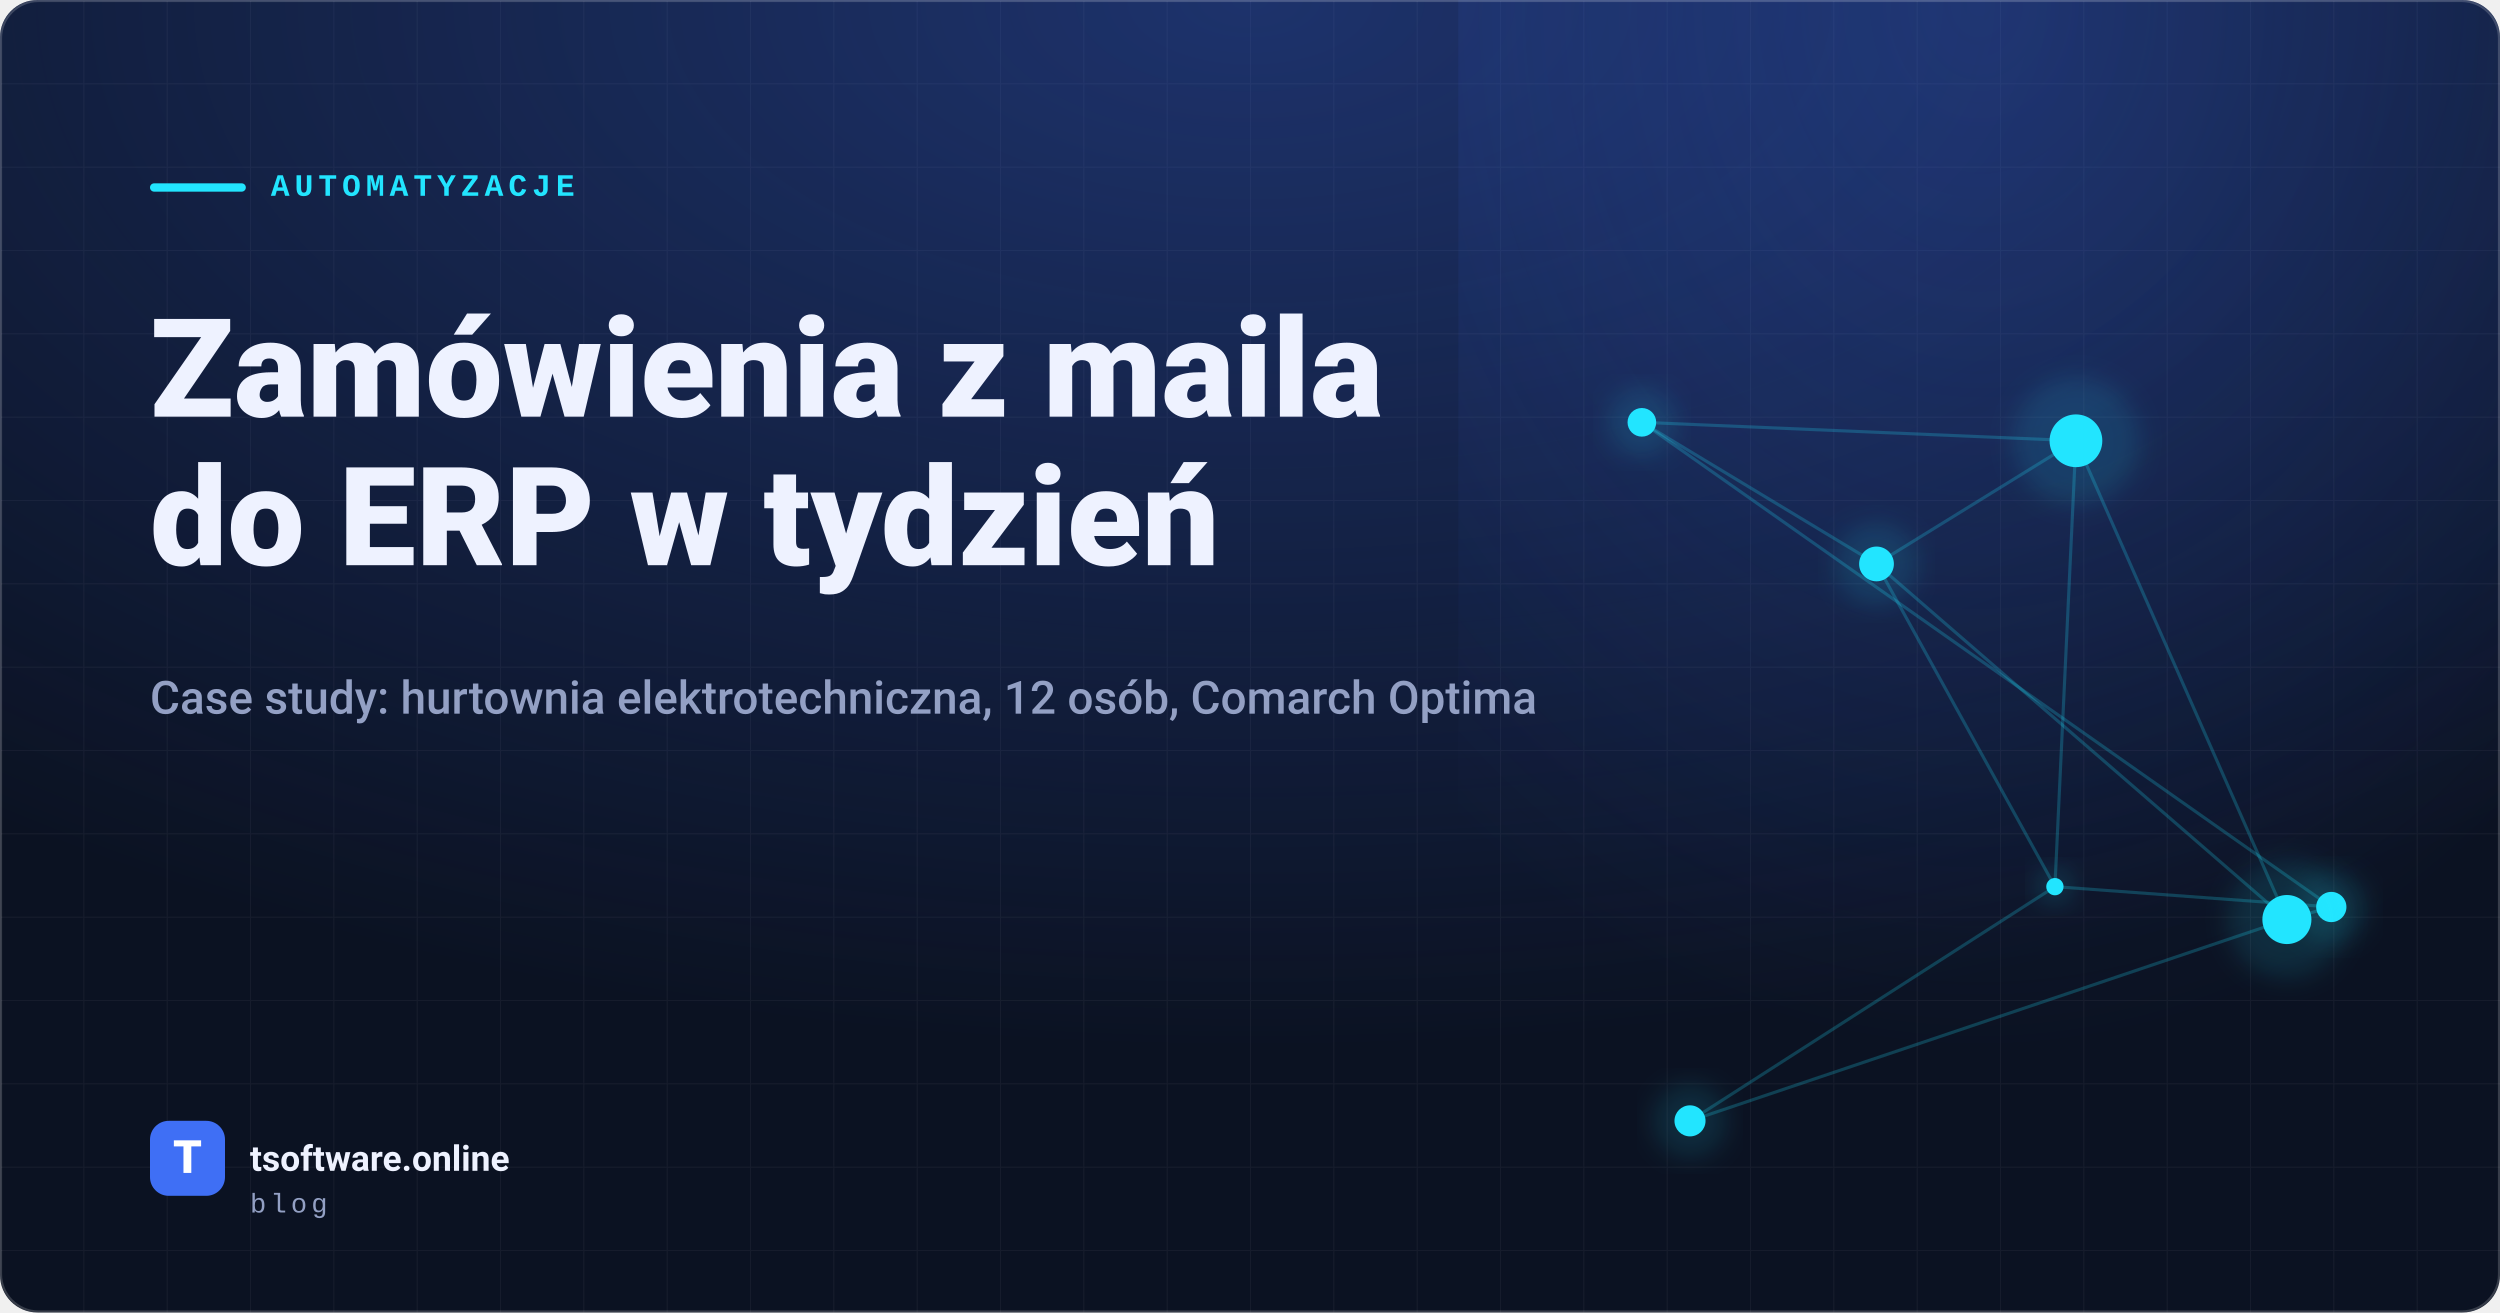
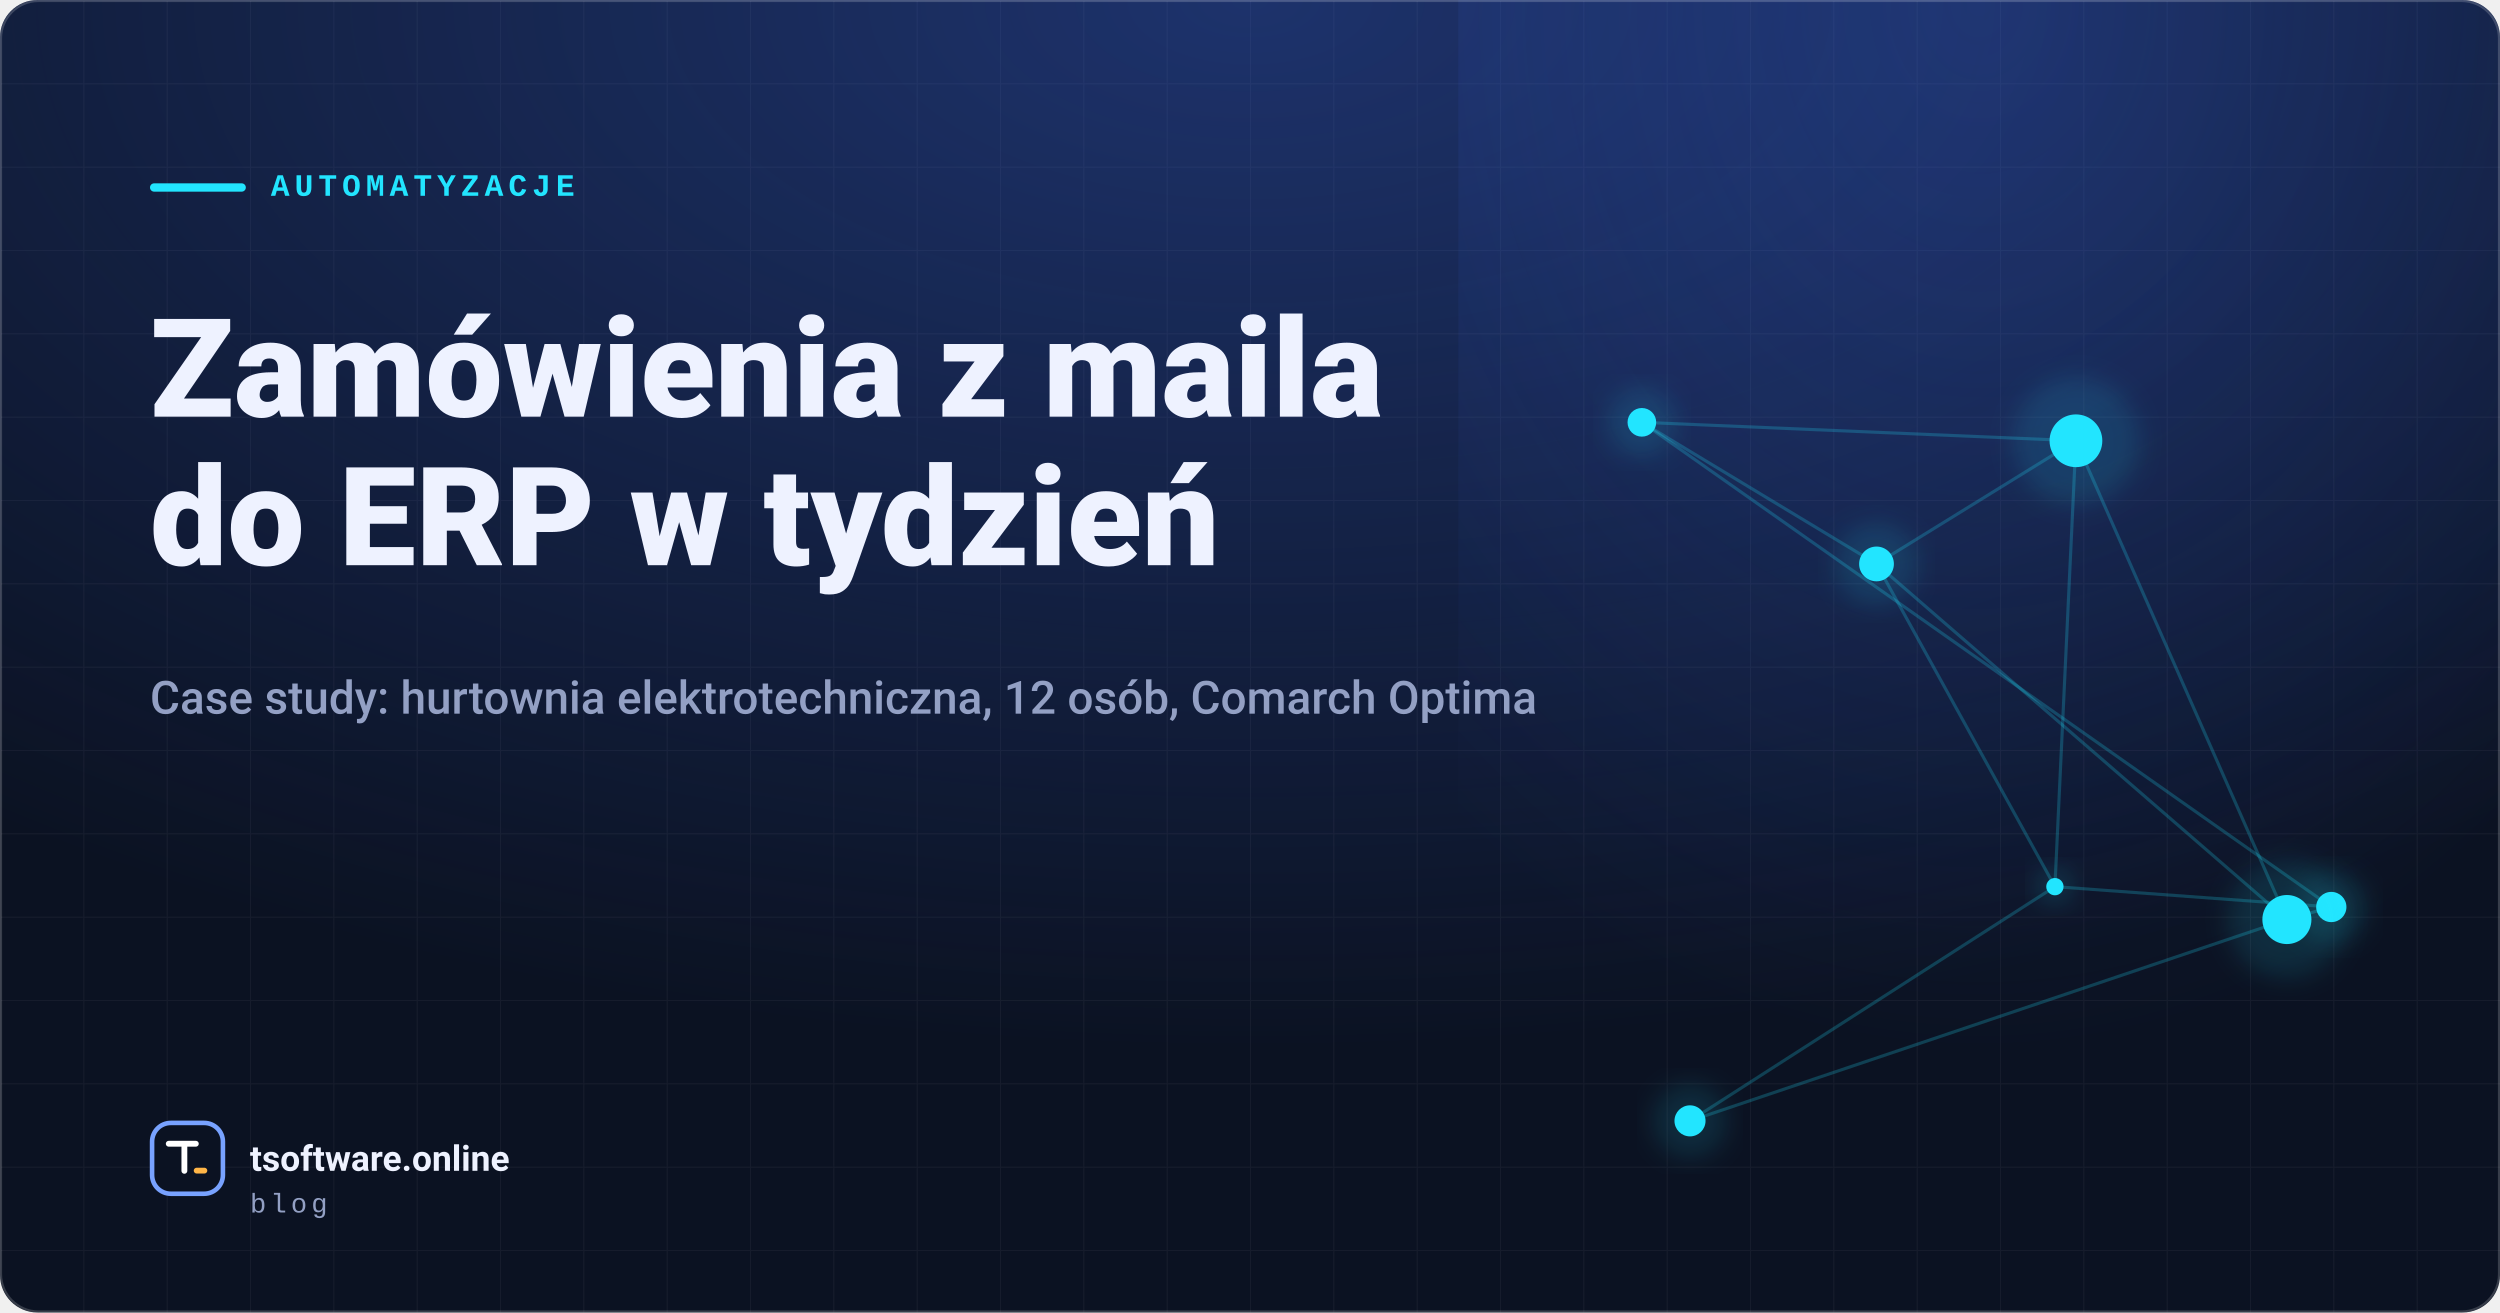
<svg xmlns="http://www.w3.org/2000/svg" viewBox="0 0 1200 630" width="1200" height="630" role="img" aria-label="Zamówienia z maila do ERP w tydzień" font-family="'IBM Plex Sans','Segoe UI',Roboto,Helvetica,Arial,sans-serif">
  <defs>
-     <pattern id="g3y5p13-grid" width="40" height="40" patternUnits="userSpaceOnUse">
+     <pattern id="gjd1sdt-grid" width="40" height="40" patternUnits="userSpaceOnUse">
      <path d="M40 0H0V40" fill="none" stroke="rgba(255,255,255,0.045)" stroke-width="1" />
    </pattern>
-     <radialGradient id="g3y5p13-glow" cx="50%" cy="0%" r="80%">
+     <radialGradient id="gjd1sdt-glow" cx="50%" cy="0%" r="80%">
      <stop offset="0" stop-color="#3f6ff5" stop-opacity="0.35" />
      <stop offset="1" stop-color="#3f6ff5" stop-opacity="0" />
    </radialGradient>
-     <linearGradient id="g3y5p13-neonbar" x1="0" x2="1">
+     <linearGradient id="gjd1sdt-neonbar" x1="0" x2="1">
      <stop offset="0" stop-color="#22e5ff" />
      <stop offset="1" stop-color="#78a2ff" />
    </linearGradient>
-     <linearGradient id="g3y5p13-pinkbar" x1="0" x2="1">
+     <linearGradient id="gjd1sdt-pinkbar" x1="0" x2="1">
      <stop offset="0" stop-color="#ff4d8d" />
      <stop offset="1" stop-color="#ff8aa6" />
    </linearGradient>
-     <linearGradient id="g3y5p13-okbar" x1="0" x2="1">
+     <linearGradient id="gjd1sdt-okbar" x1="0" x2="1">
      <stop offset="0" stop-color="#3ddc84" />
      <stop offset="1" stop-color="#9ef0c0" />
    </linearGradient>
-     <marker id="g3y5p13-arr" viewBox="0 0 10 10" refX="9" refY="5" markerWidth="7" markerHeight="7" orient="auto-start-reverse">
+     <marker id="gjd1sdt-arr" viewBox="0 0 10 10" refX="9" refY="5" markerWidth="7" markerHeight="7" orient="auto-start-reverse">
      <path d="M0 0L10 5L0 10z" fill="#93a0c4" />
    </marker>
-     <marker id="g3y5p13-arr-neon" viewBox="0 0 10 10" refX="9" refY="5" markerWidth="7" markerHeight="7" orient="auto-start-reverse">
+     <marker id="gjd1sdt-arr-neon" viewBox="0 0 10 10" refX="9" refY="5" markerWidth="7" markerHeight="7" orient="auto-start-reverse">
      <path d="M0 0L10 5L0 10z" fill="#22e5ff" />
    </marker>
-     <marker id="g3y5p13-arr-pink" viewBox="0 0 10 10" refX="9" refY="5" markerWidth="7" markerHeight="7" orient="auto-start-reverse">
+     <marker id="gjd1sdt-arr-pink" viewBox="0 0 10 10" refX="9" refY="5" markerWidth="7" markerHeight="7" orient="auto-start-reverse">
      <path d="M0 0L10 5L0 10z" fill="#ff4d8d" />
    </marker>
-     <filter id="g3y5p13-soft" x="-20%" y="-20%" width="140%" height="140%">
+     <filter id="gjd1sdt-soft" x="-20%" y="-20%" width="140%" height="140%">
      <feGaussianBlur stdDeviation="6" />
    </filter>
-     <clipPath id="g3y5p13-frame">
+     <clipPath id="gjd1sdt-frame">
      <rect width="1200" height="630" rx="18" />
    </clipPath>
  </defs>
-   <g clip-path="url(#g3y5p13-frame)">
+   <g clip-path="url(#gjd1sdt-frame)">
    <rect width="1200" height="630" fill="#0b1222" />
-     <rect width="1200" height="630" fill="url(#g3y5p13-grid)" />
-     <rect width="1200" height="630" fill="url(#g3y5p13-glow)" />
-     <rect x="700" y="0" width="500" height="630" fill="url(#g3y5p13-glow)" opacity="0.6" />
+     <rect width="1200" height="630" fill="url(#gjd1sdt-grid)" />
+     <rect width="1200" height="630" fill="url(#gjd1sdt-glow)" />
+     <rect x="700" y="0" width="500" height="630" fill="url(#gjd1sdt-glow)" opacity="0.6" />
    <line x1="811.203" y1="538.012" x2="986.355" y2="425.593" stroke="#22e5ff" stroke-opacity="0.22" stroke-width="1.5" />
    <line x1="811.203" y1="538.012" x2="1097.712" y2="441.377" stroke="#22e5ff" stroke-opacity="0.22" stroke-width="1.5" />
    <line x1="996.45" y1="211.574" x2="900.724" y2="270.691" stroke="#22e5ff" stroke-opacity="0.22" stroke-width="1.5" />
    <line x1="996.45" y1="211.574" x2="986.355" y2="425.593" stroke="#22e5ff" stroke-opacity="0.22" stroke-width="1.5" />
    <line x1="996.45" y1="211.574" x2="1097.712" y2="441.377" stroke="#22e5ff" stroke-opacity="0.22" stroke-width="1.5" />
    <line x1="996.45" y1="211.574" x2="788.097" y2="202.716" stroke="#22e5ff" stroke-opacity="0.22" stroke-width="1.5" />
    <line x1="900.724" y1="270.691" x2="986.355" y2="425.593" stroke="#22e5ff" stroke-opacity="0.22" stroke-width="1.5" />
    <line x1="900.724" y1="270.691" x2="1097.712" y2="441.377" stroke="#22e5ff" stroke-opacity="0.22" stroke-width="1.5" />
    <line x1="900.724" y1="270.691" x2="788.097" y2="202.716" stroke="#22e5ff" stroke-opacity="0.22" stroke-width="1.5" />
    <line x1="1119.025" y1="435.364" x2="986.355" y2="425.593" stroke="#22e5ff" stroke-opacity="0.22" stroke-width="1.5" />
    <line x1="1119.025" y1="435.364" x2="1097.712" y2="441.377" stroke="#22e5ff" stroke-opacity="0.22" stroke-width="1.5" />
    <line x1="1119.025" y1="435.364" x2="788.097" y2="202.716" stroke="#22e5ff" stroke-opacity="0.22" stroke-width="1.5" />
-     <circle cx="811.203" cy="538.012" r="17.892" fill="#22e5ff" opacity="0.12" filter="url(#g3y5p13-soft)" />
+     <circle cx="811.203" cy="538.012" r="17.892" fill="#22e5ff" opacity="0.12" filter="url(#gjd1sdt-soft)" />
    <circle cx="811.203" cy="538.012" r="7.455" fill="#22e5ff" />
-     <circle cx="996.45" cy="211.574" r="30.385" fill="#22e5ff" opacity="0.12" filter="url(#g3y5p13-soft)" />
+     <circle cx="996.45" cy="211.574" r="30.385" fill="#22e5ff" opacity="0.12" filter="url(#gjd1sdt-soft)" />
    <circle cx="996.45" cy="211.574" r="12.661" fill="#22e5ff" />
-     <circle cx="900.724" cy="270.691" r="20.029" fill="#22e5ff" opacity="0.12" filter="url(#g3y5p13-soft)" />
+     <circle cx="900.724" cy="270.691" r="20.029" fill="#22e5ff" opacity="0.12" filter="url(#gjd1sdt-soft)" />
    <circle cx="900.724" cy="270.691" r="8.345" fill="#22e5ff" />
-     <circle cx="1119.025" cy="435.364" r="17.423" fill="#22e5ff" opacity="0.12" filter="url(#g3y5p13-soft)" />
+     <circle cx="1119.025" cy="435.364" r="17.423" fill="#22e5ff" opacity="0.12" filter="url(#gjd1sdt-soft)" />
    <circle cx="1119.025" cy="435.364" r="7.259" fill="#22e5ff" />
-     <circle cx="986.355" cy="425.593" r="9.966" fill="#22e5ff" opacity="0.12" filter="url(#g3y5p13-soft)" />
+     <circle cx="986.355" cy="425.593" r="9.966" fill="#22e5ff" opacity="0.12" filter="url(#gjd1sdt-soft)" />
    <circle cx="986.355" cy="425.593" r="4.153" fill="#22e5ff" />
-     <circle cx="1097.712" cy="441.377" r="28.26" fill="#22e5ff" opacity="0.12" filter="url(#g3y5p13-soft)" />
+     <circle cx="1097.712" cy="441.377" r="28.26" fill="#22e5ff" opacity="0.12" filter="url(#gjd1sdt-soft)" />
    <circle cx="1097.712" cy="441.377" r="11.775" fill="#22e5ff" />
-     <circle cx="788.097" cy="202.716" r="16.503" fill="#22e5ff" opacity="0.12" filter="url(#g3y5p13-soft)" />
+     <circle cx="788.097" cy="202.716" r="16.503" fill="#22e5ff" opacity="0.12" filter="url(#gjd1sdt-soft)" />
    <circle cx="788.097" cy="202.716" r="6.876" fill="#22e5ff" />
    <rect x="72" y="88" width="46" height="4" rx="2" fill="#22e5ff" />
    <text x="130" y="94" font-family="'IBM Plex Mono',ui-monospace,Consolas,'Liberation Mono',monospace" font-size="15" font-weight="600" fill="#22e5ff" text-anchor="start" letter-spacing="2.4">AUTOMATYZACJE</text>
    <text x="72" y="200" font-family="'Bricolage Grotesque','IBM Plex Sans','Segoe UI',Roboto,Helvetica,Arial,sans-serif" font-size="66" font-weight="800" fill="#eef2ff" text-anchor="start">Zamówienia z maila</text>
    <text x="72" y="271.28" font-family="'Bricolage Grotesque','IBM Plex Sans','Segoe UI',Roboto,Helvetica,Arial,sans-serif" font-size="66" font-weight="800" fill="#eef2ff" text-anchor="start">do ERP w tydzień</text>
    <text x="72" y="342.56" font-family="'IBM Plex Sans','Segoe UI',Roboto,Helvetica,Arial,sans-serif" font-size="22" font-weight="500" fill="#93a0c4" text-anchor="start">Case study: hurtownia elektrotechniczna, 12 osób, Comarch Optima</text>
-     <rect x="72" y="538" width="36" height="36" rx="9" fill="#3f6ff5" />
-     <text x="90" y="563" font-family="'Bricolage Grotesque','IBM Plex Sans','Segoe UI',Roboto,Helvetica,Arial,sans-serif" font-size="22" font-weight="800" fill="#fff" text-anchor="middle">T</text>
+     <rect x="73" y="539" width="34" height="34" rx="9" fill="#0b1222" stroke="#78a2ff" stroke-width="2.2" />
+     <path d="M81 549h13M88.5 549v13" fill="none" stroke="#fff" stroke-width="2.8" stroke-linecap="round" />
+     <rect x="93" y="560.5" width="6.5" height="2.8" rx="1.4" fill="#ffb547" />
    <text x="120" y="562" font-family="'IBM Plex Sans','Segoe UI',Roboto,Helvetica,Arial,sans-serif" font-size="17" font-weight="600" fill="#eef2ff" text-anchor="start">tsoftware.online</text>
    <text x="120" y="582" font-family="'IBM Plex Mono',ui-monospace,Consolas,'Liberation Mono',monospace" font-size="13" font-weight="500" fill="#93a0c4" text-anchor="start" letter-spacing="2">blog</text>
  </g>
  <rect x="0.5" y="0.5" width="1199" height="629" rx="18" fill="none" stroke="rgba(255,255,255,0.18)" />
</svg>
